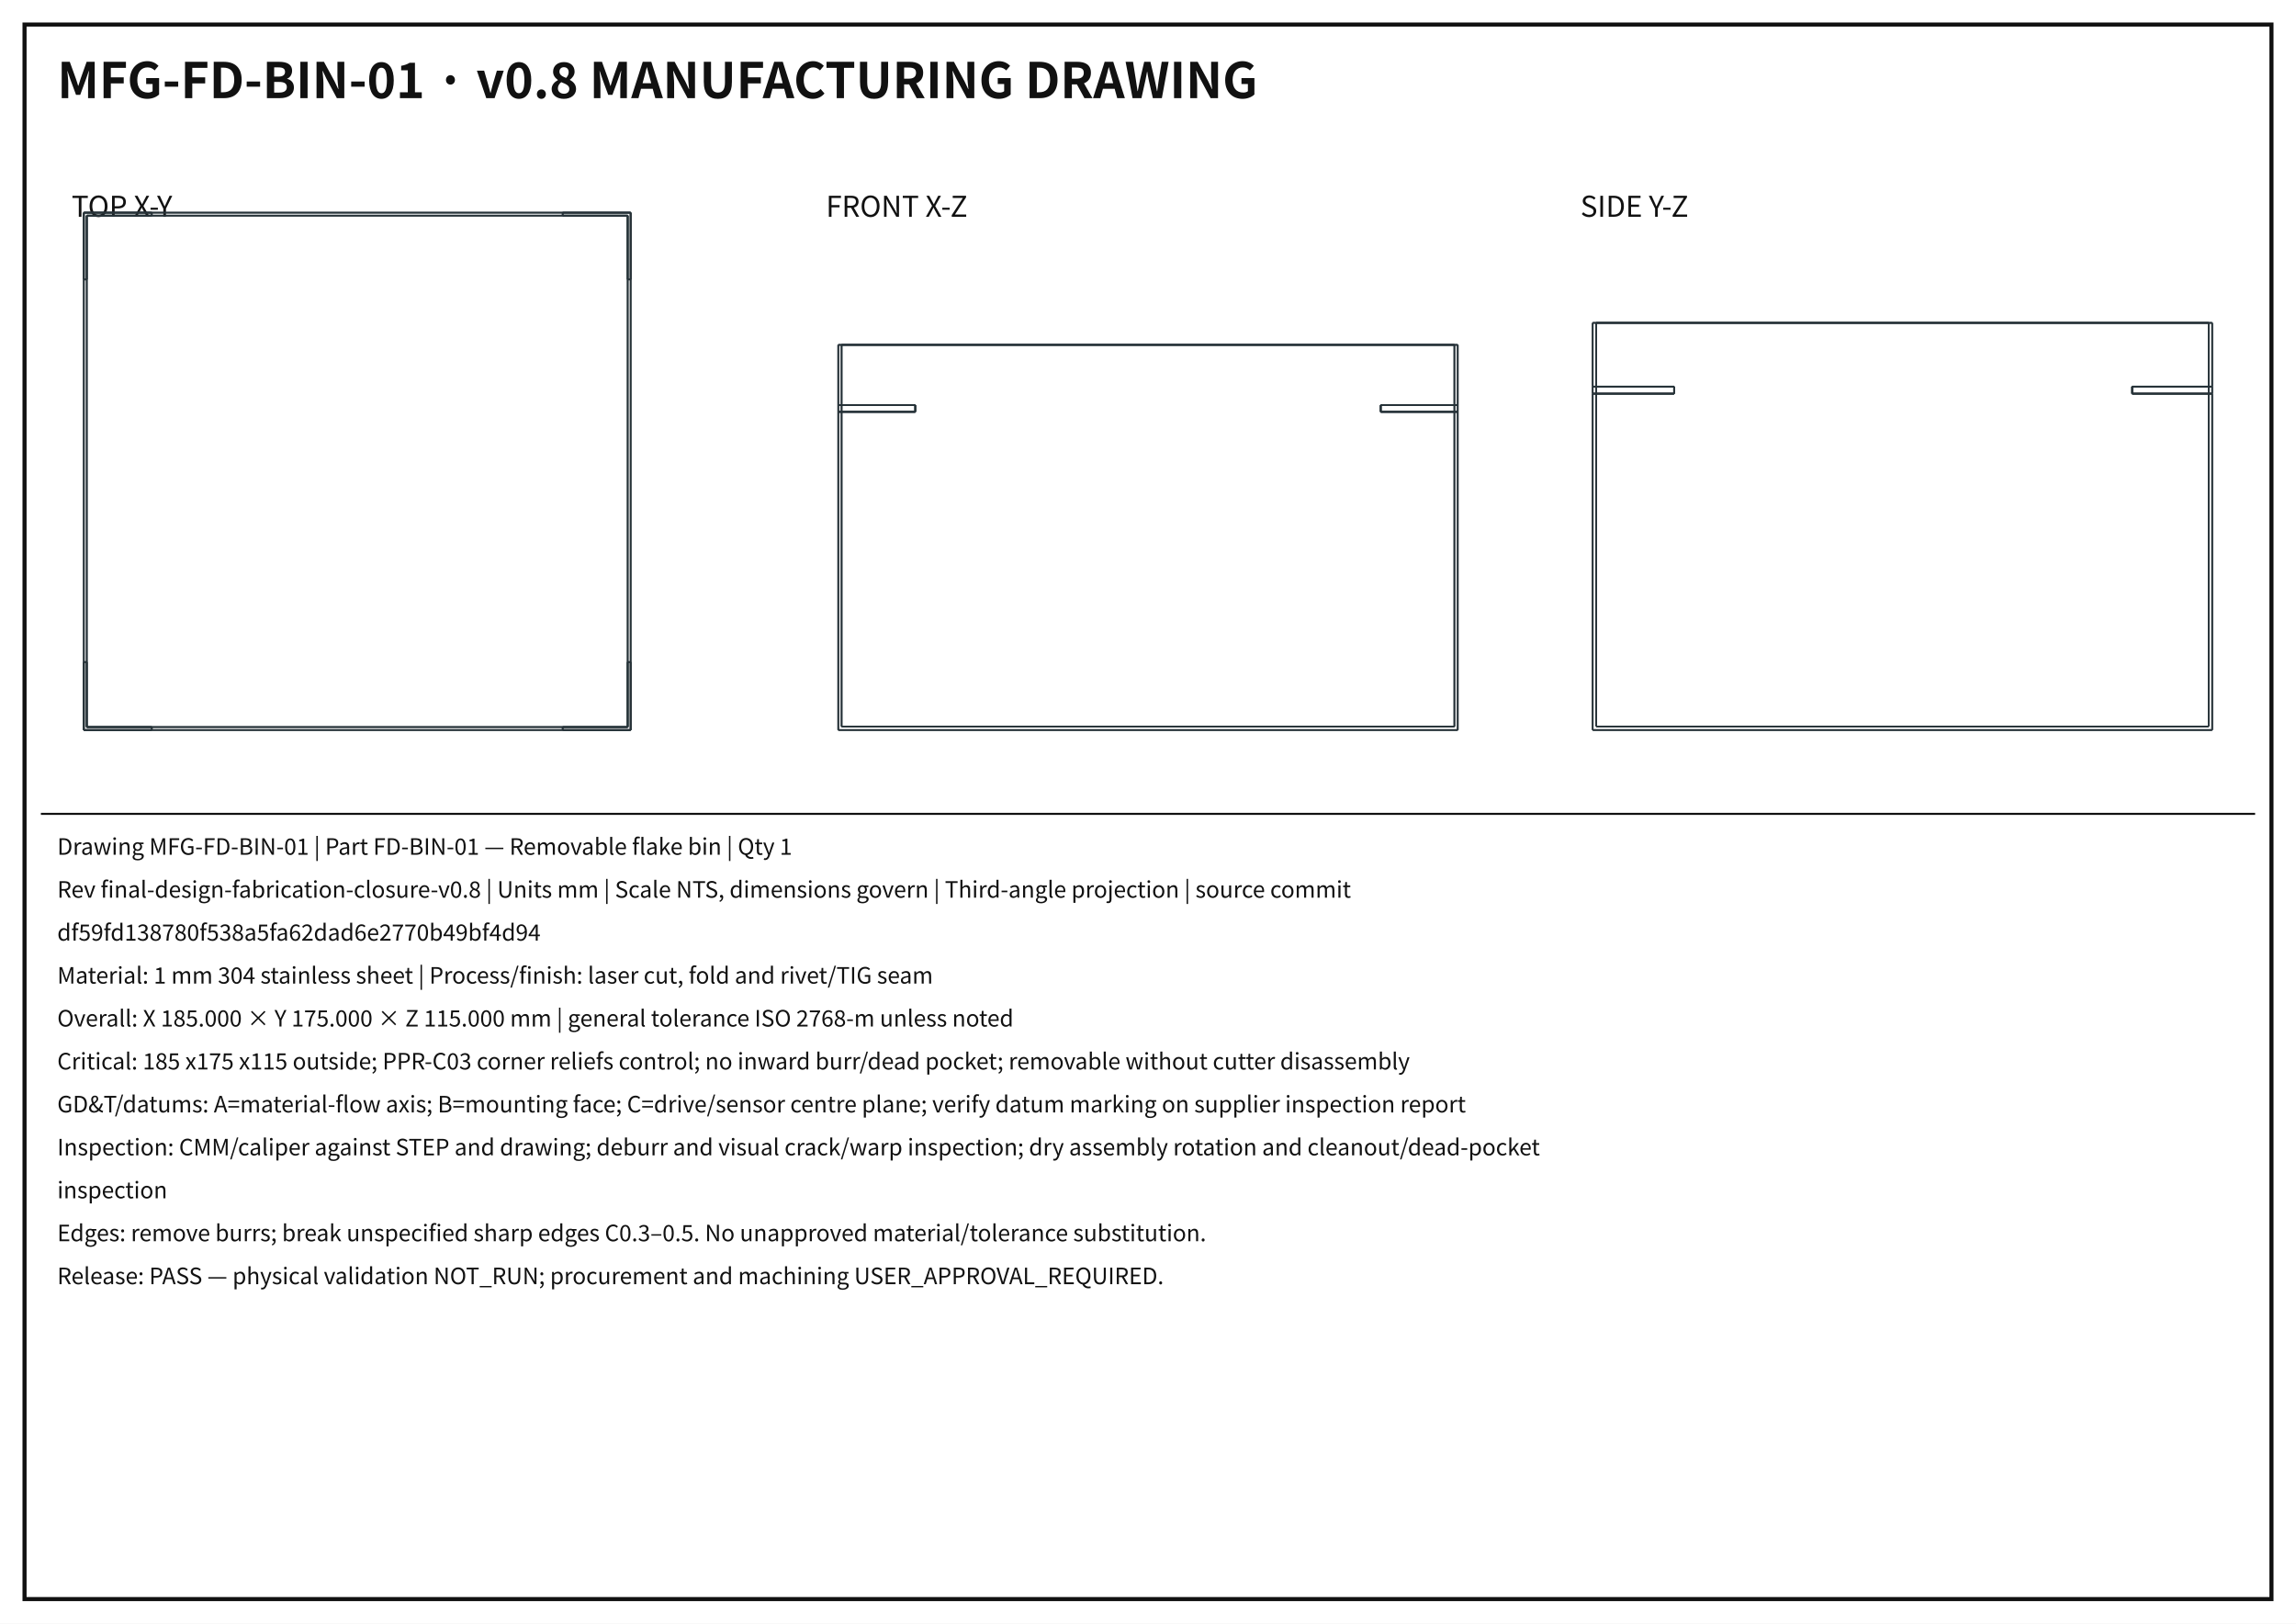
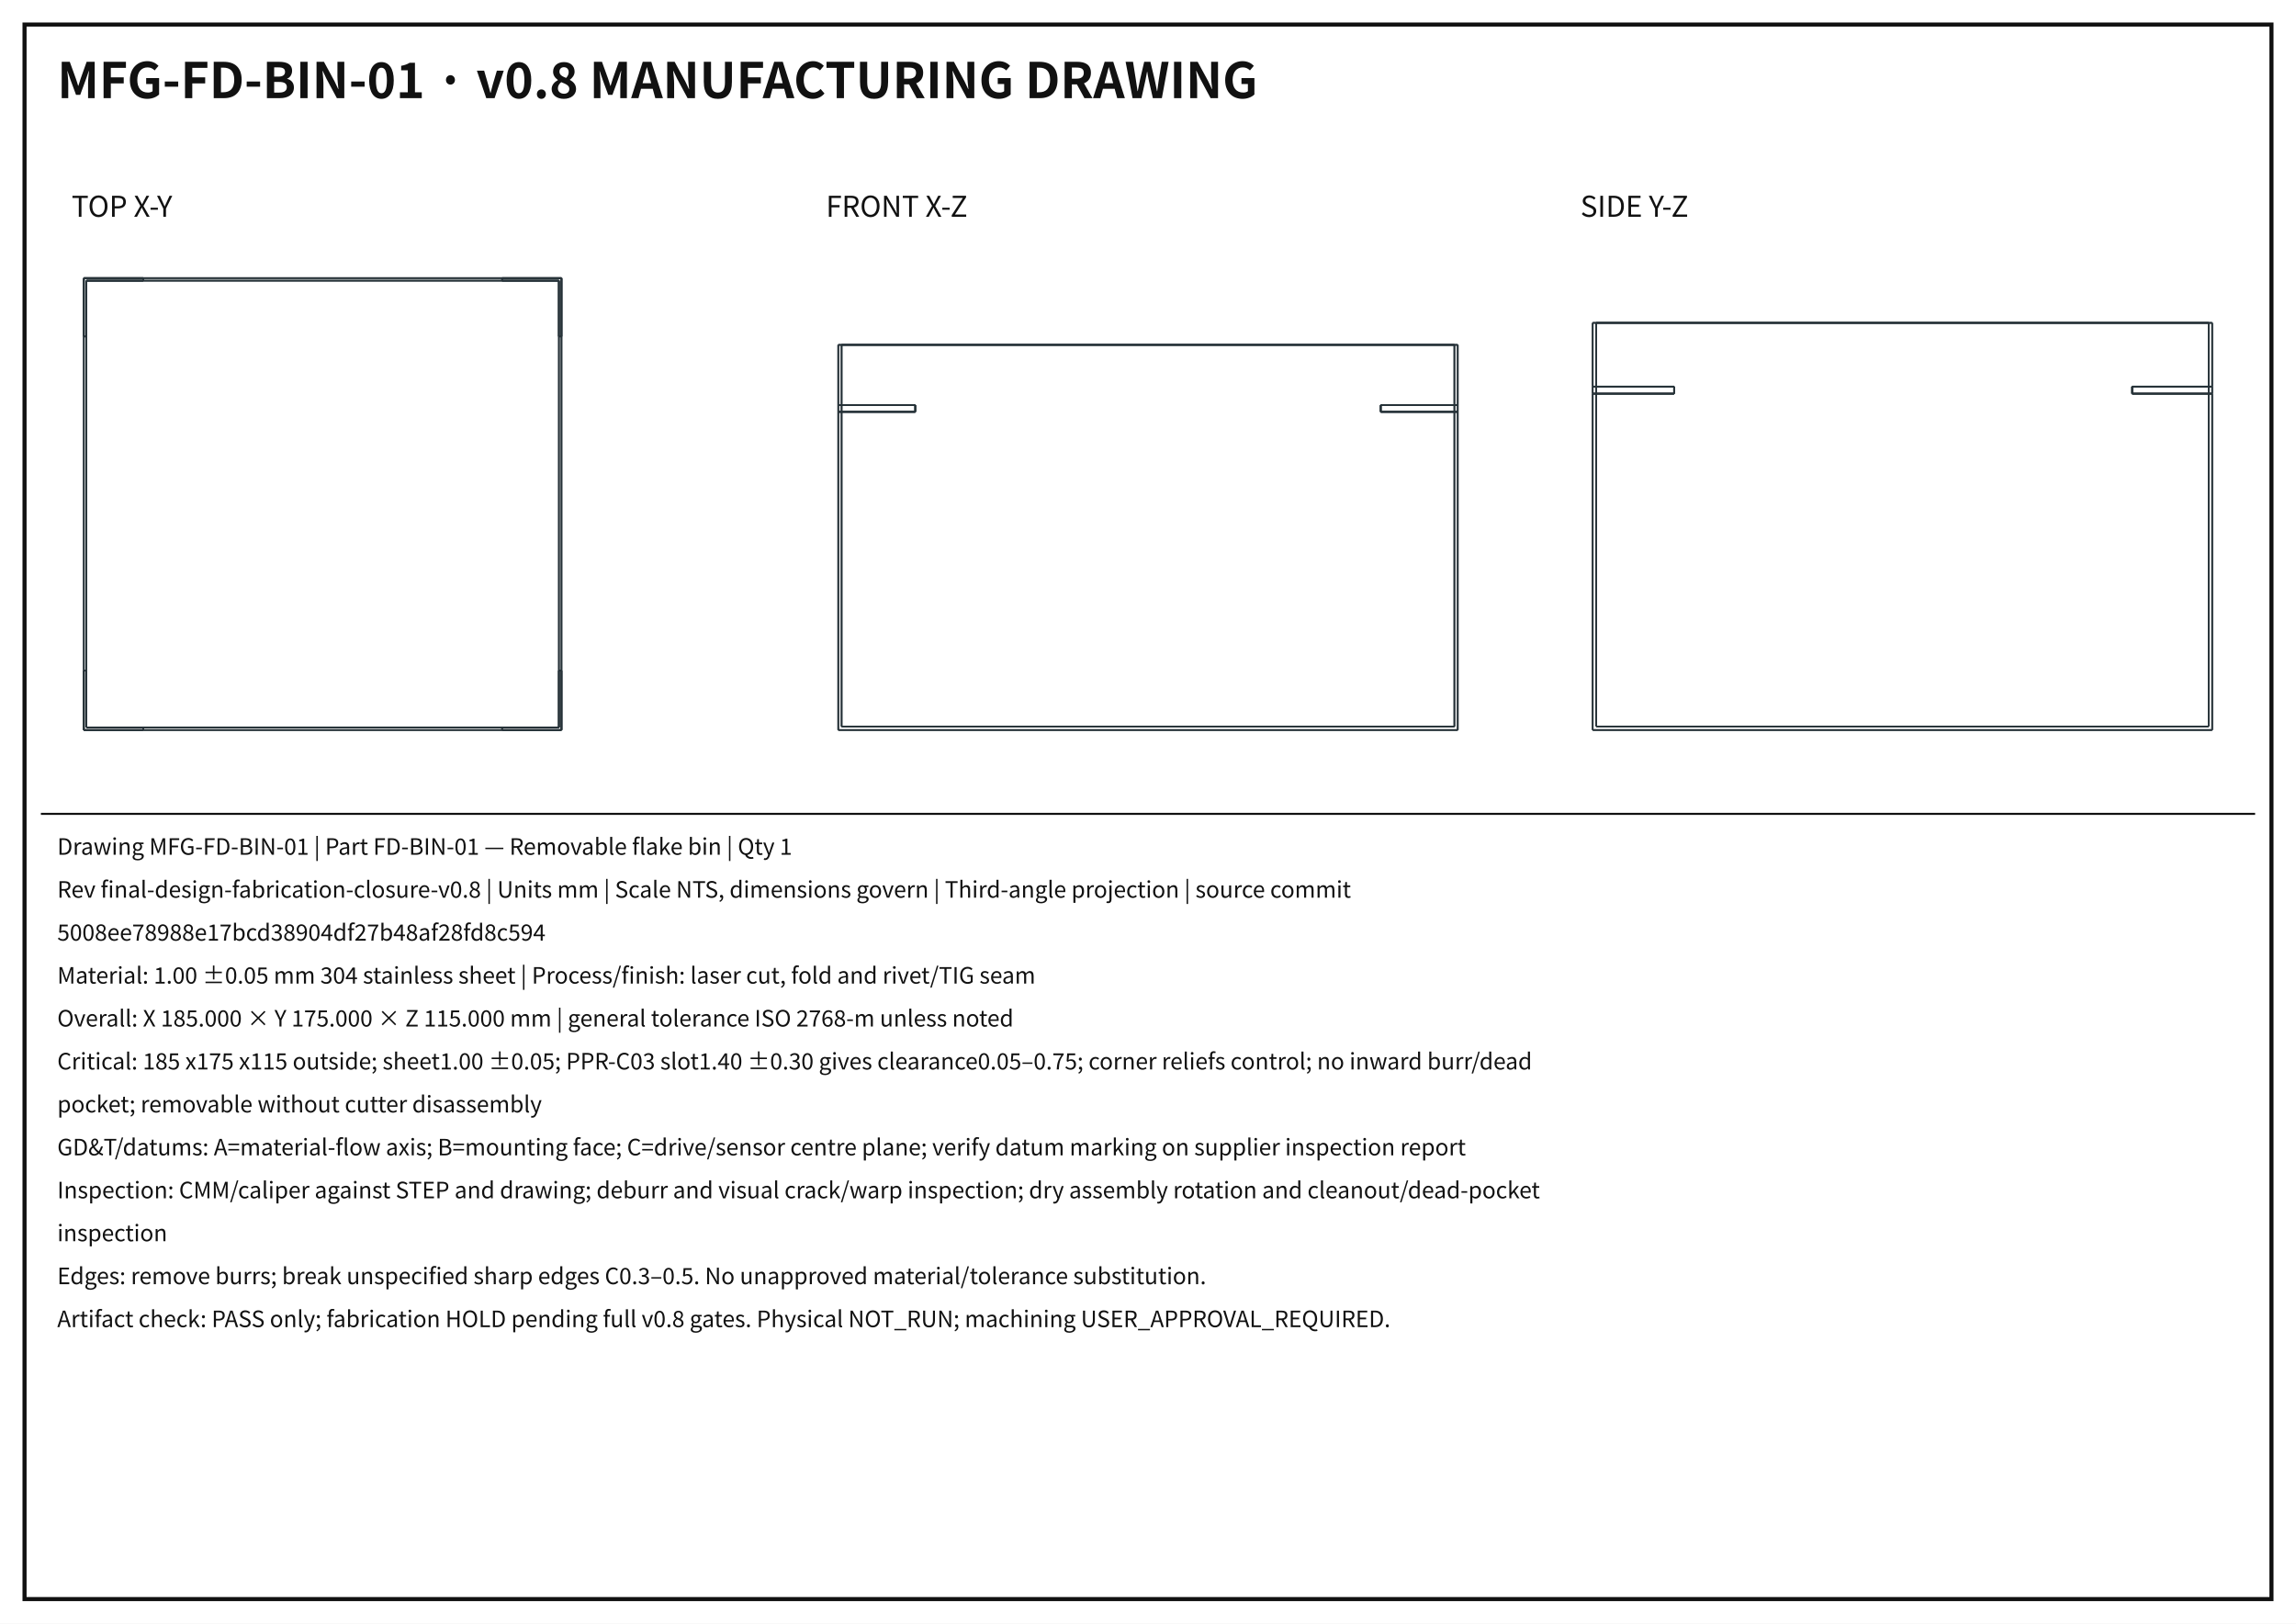
<svg xmlns="http://www.w3.org/2000/svg" width="1123" height="794" viewBox="0 0 1123 794">
  <rect width="1123" height="794" fill="white" />
  <rect x="12" y="12" width="1099" height="770" fill="none" stroke="#111" stroke-width="2" />
  <g font-family="Noto Sans CJK KR,sans-serif" fill="#111">
    <text x="28" y="48" font-size="24" font-weight="bold">MFG-FD-BIN-01 · v0.8 MANUFACTURING DRAWING</text>
    <text x="35" y="106" font-size="14">TOP X-Y</text>
-     <polyline points="41.00,357.00 41.00,104.00" fill="none" stroke="#263238" stroke-width="0.8" />
-     <polyline points="41.00,357.00 308.46,357.00" fill="none" stroke="#263238" stroke-width="0.8" />
-     <polyline points="308.46,357.00 308.46,104.00" fill="none" stroke="#263238" stroke-width="0.8" />
-     <polyline points="41.00,104.00 308.46,104.00" fill="none" stroke="#263238" stroke-width="0.8" />
-     <polyline points="41.00,104.00 41.00,104.00" fill="none" stroke="#263238" stroke-width="0.8" />
-     <polyline points="41.00,104.00 74.25,104.00" fill="none" stroke="#263238" stroke-width="0.8" />
-     <polyline points="74.25,104.00 74.25,104.00" fill="none" stroke="#263238" stroke-width="0.8" />
-     <polyline points="41.00,104.00 74.25,104.00" fill="none" stroke="#263238" stroke-width="0.8" />
-     <polyline points="41.00,104.00 41.00,104.00" fill="none" stroke="#263238" stroke-width="0.8" />
-     <polyline points="41.00,104.00 308.46,104.00" fill="none" stroke="#263238" stroke-width="0.8" />
-     <polyline points="308.46,104.00 308.46,104.00" fill="none" stroke="#263238" stroke-width="0.8" />
-     <polyline points="275.21,104.00 308.46,104.00" fill="none" stroke="#263238" stroke-width="0.8" />
-     <polyline points="275.21,104.00 275.21,104.00" fill="none" stroke="#263238" stroke-width="0.8" />
-     <polyline points="275.21,104.00 308.46,104.00" fill="none" stroke="#263238" stroke-width="0.8" />
-     <polyline points="308.46,104.00 308.46,104.00" fill="none" stroke="#263238" stroke-width="0.8" />
-     <polyline points="41.00,323.75 42.45,323.75" fill="none" stroke="#263238" stroke-width="0.8" />
-     <polyline points="41.00,323.75 41.00,357.00" fill="none" stroke="#263238" stroke-width="0.8" />
-     <polyline points="41.00,357.00 74.25,357.00" fill="none" stroke="#263238" stroke-width="0.8" />
-     <polyline points="74.25,357.00 74.25,355.55" fill="none" stroke="#263238" stroke-width="0.8" />
-     <polyline points="42.45,355.55 74.25,355.55" fill="none" stroke="#263238" stroke-width="0.8" />
-     <polyline points="42.45,323.75 42.45,355.55" fill="none" stroke="#263238" stroke-width="0.8" />
-     <polyline points="41.00,323.75 41.00,323.75" fill="none" stroke="#263238" stroke-width="0.8" />
-     <polyline points="41.00,323.75 42.45,323.75" fill="none" stroke="#263238" stroke-width="0.8" />
-     <polyline points="42.45,323.75 42.45,323.75" fill="none" stroke="#263238" stroke-width="0.8" />
-     <polyline points="42.45,355.55 42.45,355.55" fill="none" stroke="#263238" stroke-width="0.8" />
-     <polyline points="42.45,355.55 42.45,105.45" fill="none" stroke="#263238" stroke-width="0.8" />
-     <polyline points="42.45,105.45 42.45,105.45" fill="none" stroke="#263238" stroke-width="0.8" />
-     <polyline points="42.45,105.45 42.45,136.67" fill="none" stroke="#263238" stroke-width="0.8" />
-     <polyline points="42.45,136.67 42.45,136.67" fill="none" stroke="#263238" stroke-width="0.8" />
-     <polyline points="42.45,105.45 42.45,136.67" fill="none" stroke="#263238" stroke-width="0.8" />
-     <polyline points="42.45,105.45 42.45,105.45" fill="none" stroke="#263238" stroke-width="0.8" />
-     <polyline points="42.45,355.55 42.45,105.45" fill="none" stroke="#263238" stroke-width="0.8" />
-     <polyline points="42.45,355.55 42.45,355.55" fill="none" stroke="#263238" stroke-width="0.8" />
-     <polyline points="42.45,323.75 42.45,355.55" fill="none" stroke="#263238" stroke-width="0.8" />
-     <polyline points="307.01,355.55 307.01,355.55" fill="none" stroke="#263238" stroke-width="0.8" />
-     <polyline points="42.45,355.55 307.01,355.55" fill="none" stroke="#263238" stroke-width="0.8" />
-     <polyline points="74.25,355.55 74.25,355.55" fill="none" stroke="#263238" stroke-width="0.8" />
-     <polyline points="42.45,355.55 74.25,355.55" fill="none" stroke="#263238" stroke-width="0.8" />
-     <polyline points="307.01,355.55 42.45,355.55" fill="none" stroke="#263238" stroke-width="0.8" />
-     <polyline points="307.01,355.55 307.01,355.55" fill="none" stroke="#263238" stroke-width="0.8" />
-     <polyline points="275.21,355.55 307.01,355.55" fill="none" stroke="#263238" stroke-width="0.8" />
-     <polyline points="275.21,355.55 275.21,355.55" fill="none" stroke="#263238" stroke-width="0.8" />
-     <polyline points="275.21,355.55 307.01,355.55" fill="none" stroke="#263238" stroke-width="0.8" />
-     <polyline points="74.25,357.00 74.25,355.55" fill="none" stroke="#263238" stroke-width="0.8" />
-     <polyline points="74.25,357.00 74.25,357.00" fill="none" stroke="#263238" stroke-width="0.8" />
-     <polyline points="41.00,323.75 41.00,357.00" fill="none" stroke="#263238" stroke-width="0.8" />
-     <polyline points="41.00,357.00 74.25,357.00" fill="none" stroke="#263238" stroke-width="0.8" />
-     <polyline points="41.00,357.00 41.00,104.00" fill="none" stroke="#263238" stroke-width="0.8" />
-     <polyline points="41.00,357.00 308.46,357.00" fill="none" stroke="#263238" stroke-width="0.8" />
-     <polyline points="308.46,357.00 308.46,104.00" fill="none" stroke="#263238" stroke-width="0.8" />
-     <polyline points="307.01,105.45 42.45,105.45" fill="none" stroke="#263238" stroke-width="0.8" />
-     <polyline points="307.01,355.55 307.01,105.45" fill="none" stroke="#263238" stroke-width="0.8" />
-     <polyline points="74.25,104.00 74.25,105.45" fill="none" stroke="#263238" stroke-width="0.8" />
-     <polyline points="41.00,104.00 41.00,136.67" fill="none" stroke="#263238" stroke-width="0.8" />
-     <polyline points="41.00,136.67 42.45,136.67" fill="none" stroke="#263238" stroke-width="0.8" />
-     <polyline points="42.45,105.45 74.25,105.45" fill="none" stroke="#263238" stroke-width="0.8" />
-     <polyline points="41.00,136.67 41.00,136.67" fill="none" stroke="#263238" stroke-width="0.8" />
-     <polyline points="41.00,136.67 42.45,136.67" fill="none" stroke="#263238" stroke-width="0.8" />
-     <polyline points="275.21,357.00 275.21,355.55" fill="none" stroke="#263238" stroke-width="0.8" />
-     <polyline points="275.21,357.00 275.21,357.00" fill="none" stroke="#263238" stroke-width="0.8" />
-     <polyline points="275.21,357.00 275.21,355.55" fill="none" stroke="#263238" stroke-width="0.8" />
-     <polyline points="275.21,357.00 308.46,357.00" fill="none" stroke="#263238" stroke-width="0.8" />
-     <polyline points="308.46,323.75 308.46,357.00" fill="none" stroke="#263238" stroke-width="0.8" />
-     <polyline points="308.46,323.75 307.01,323.75" fill="none" stroke="#263238" stroke-width="0.8" />
-     <polyline points="307.01,323.75 307.01,355.55" fill="none" stroke="#263238" stroke-width="0.8" />
-     <polyline points="74.25,104.00 74.25,105.45" fill="none" stroke="#263238" stroke-width="0.8" />
-     <polyline points="41.00,104.00 41.00,136.67" fill="none" stroke="#263238" stroke-width="0.8" />
-     <polyline points="42.45,105.45 74.25,105.45" fill="none" stroke="#263238" stroke-width="0.8" />
-     <polyline points="307.01,355.55 307.01,105.45" fill="none" stroke="#263238" stroke-width="0.8" />
-     <polyline points="307.01,105.45 307.01,105.45" fill="none" stroke="#263238" stroke-width="0.8" />
-     <polyline points="307.01,105.45 307.01,136.67" fill="none" stroke="#263238" stroke-width="0.8" />
-     <polyline points="307.01,136.67 307.01,136.67" fill="none" stroke="#263238" stroke-width="0.8" />
-     <polyline points="307.01,105.45 307.01,136.67" fill="none" stroke="#263238" stroke-width="0.8" />
-     <polyline points="307.01,105.45 307.01,105.45" fill="none" stroke="#263238" stroke-width="0.8" />
-     <polyline points="307.01,323.75 307.01,323.75" fill="none" stroke="#263238" stroke-width="0.8" />
-     <polyline points="307.01,323.75 307.01,355.55" fill="none" stroke="#263238" stroke-width="0.8" />
-     <polyline points="275.21,357.00 308.46,357.00" fill="none" stroke="#263238" stroke-width="0.8" />
-     <polyline points="308.46,357.00 308.46,323.75" fill="none" stroke="#263238" stroke-width="0.8" />
-     <polyline points="308.46,323.75 307.01,323.75" fill="none" stroke="#263238" stroke-width="0.8" />
-     <polyline points="308.46,136.67 307.01,136.67" fill="none" stroke="#263238" stroke-width="0.8" />
-     <polyline points="308.46,136.67 308.46,104.00" fill="none" stroke="#263238" stroke-width="0.8" />
-     <polyline points="275.21,104.00 275.21,105.45" fill="none" stroke="#263238" stroke-width="0.8" />
-     <polyline points="307.01,105.45 275.21,105.45" fill="none" stroke="#263238" stroke-width="0.8" />
-     <polyline points="275.21,104.00 275.21,105.45" fill="none" stroke="#263238" stroke-width="0.8" />
-     <polyline points="275.21,105.45 275.21,105.45" fill="none" stroke="#263238" stroke-width="0.8" />
-     <polyline points="308.46,136.67 307.01,136.67" fill="none" stroke="#263238" stroke-width="0.8" />
-     <polyline points="308.46,104.00 308.46,136.67" fill="none" stroke="#263238" stroke-width="0.8" />
-     <polyline points="275.21,105.45 307.01,105.45" fill="none" stroke="#263238" stroke-width="0.8" />
-     <polyline points="74.25,105.45 74.25,105.45" fill="none" stroke="#263238" stroke-width="0.8" />
-     <polyline points="308.46,323.75 308.46,323.75" fill="none" stroke="#263238" stroke-width="0.8" />
-     <polyline points="308.46,136.67 308.46,136.67" fill="none" stroke="#263238" stroke-width="0.8" />
+     <polyline points="41.00,357.00 41.00,136.00" fill="none" stroke="#263238" stroke-width="0.8" />
+     <polyline points="41.00,357.00 274.63,357.00" fill="none" stroke="#263238" stroke-width="0.8" />
+     <polyline points="274.63,357.00 274.63,136.00" fill="none" stroke="#263238" stroke-width="0.8" />
+     <polyline points="41.00,136.00 274.63,136.00" fill="none" stroke="#263238" stroke-width="0.8" />
+     <polyline points="41.00,136.00 41.00,136.00" fill="none" stroke="#263238" stroke-width="0.8" />
+     <polyline points="41.00,136.00 70.05,136.00" fill="none" stroke="#263238" stroke-width="0.8" />
+     <polyline points="70.05,136.00 70.05,136.00" fill="none" stroke="#263238" stroke-width="0.8" />
+     <polyline points="41.00,136.00 70.05,136.00" fill="none" stroke="#263238" stroke-width="0.8" />
+     <polyline points="41.00,136.00 41.00,136.00" fill="none" stroke="#263238" stroke-width="0.8" />
+     <polyline points="41.00,136.00 274.63,136.00" fill="none" stroke="#263238" stroke-width="0.8" />
+     <polyline points="274.63,136.00 274.63,136.00" fill="none" stroke="#263238" stroke-width="0.8" />
+     <polyline points="245.58,136.00 274.63,136.00" fill="none" stroke="#263238" stroke-width="0.8" />
+     <polyline points="245.58,136.00 245.58,136.00" fill="none" stroke="#263238" stroke-width="0.8" />
+     <polyline points="245.58,136.00 274.63,136.00" fill="none" stroke="#263238" stroke-width="0.8" />
+     <polyline points="274.63,136.00 274.63,136.00" fill="none" stroke="#263238" stroke-width="0.8" />
+     <polyline points="41.00,327.95 42.26,327.95" fill="none" stroke="#263238" stroke-width="0.8" />
+     <polyline points="41.00,327.95 41.00,357.00" fill="none" stroke="#263238" stroke-width="0.8" />
+     <polyline points="41.00,357.00 70.05,357.00" fill="none" stroke="#263238" stroke-width="0.8" />
+     <polyline points="70.05,357.00 70.05,355.74" fill="none" stroke="#263238" stroke-width="0.8" />
+     <polyline points="42.26,355.74 70.05,355.74" fill="none" stroke="#263238" stroke-width="0.8" />
+     <polyline points="42.26,327.95 42.26,355.74" fill="none" stroke="#263238" stroke-width="0.8" />
+     <polyline points="41.00,327.95 41.00,327.95" fill="none" stroke="#263238" stroke-width="0.8" />
+     <polyline points="41.00,327.95 42.26,327.95" fill="none" stroke="#263238" stroke-width="0.8" />
+     <polyline points="42.26,327.95 42.26,327.95" fill="none" stroke="#263238" stroke-width="0.8" />
+     <polyline points="42.26,355.74 42.26,355.74" fill="none" stroke="#263238" stroke-width="0.8" />
+     <polyline points="42.26,355.74 42.26,137.26" fill="none" stroke="#263238" stroke-width="0.8" />
+     <polyline points="42.26,137.26 42.26,137.26" fill="none" stroke="#263238" stroke-width="0.8" />
+     <polyline points="42.26,137.26 42.26,164.54" fill="none" stroke="#263238" stroke-width="0.8" />
+     <polyline points="42.26,164.54 42.26,164.54" fill="none" stroke="#263238" stroke-width="0.8" />
+     <polyline points="42.26,137.26 42.26,164.54" fill="none" stroke="#263238" stroke-width="0.8" />
+     <polyline points="42.26,137.26 42.26,137.26" fill="none" stroke="#263238" stroke-width="0.8" />
+     <polyline points="42.26,355.74 42.26,137.26" fill="none" stroke="#263238" stroke-width="0.8" />
+     <polyline points="42.26,355.74 42.26,355.74" fill="none" stroke="#263238" stroke-width="0.8" />
+     <polyline points="42.26,327.95 42.26,355.74" fill="none" stroke="#263238" stroke-width="0.8" />
+     <polyline points="273.37,355.74 273.37,355.74" fill="none" stroke="#263238" stroke-width="0.8" />
+     <polyline points="42.26,355.74 273.37,355.74" fill="none" stroke="#263238" stroke-width="0.8" />
+     <polyline points="70.05,355.74 70.05,355.74" fill="none" stroke="#263238" stroke-width="0.8" />
+     <polyline points="42.26,355.74 70.05,355.74" fill="none" stroke="#263238" stroke-width="0.8" />
+     <polyline points="273.37,355.74 42.26,355.74" fill="none" stroke="#263238" stroke-width="0.8" />
+     <polyline points="273.37,355.74 273.37,355.74" fill="none" stroke="#263238" stroke-width="0.8" />
+     <polyline points="245.58,355.74 273.37,355.74" fill="none" stroke="#263238" stroke-width="0.8" />
+     <polyline points="245.58,355.74 245.58,355.74" fill="none" stroke="#263238" stroke-width="0.8" />
+     <polyline points="245.58,355.74 273.37,355.74" fill="none" stroke="#263238" stroke-width="0.8" />
+     <polyline points="70.05,357.00 70.05,355.74" fill="none" stroke="#263238" stroke-width="0.8" />
+     <polyline points="70.05,357.00 70.05,357.00" fill="none" stroke="#263238" stroke-width="0.8" />
+     <polyline points="41.00,327.95 41.00,357.00" fill="none" stroke="#263238" stroke-width="0.8" />
+     <polyline points="41.00,357.00 70.05,357.00" fill="none" stroke="#263238" stroke-width="0.8" />
+     <polyline points="41.00,357.00 41.00,136.00" fill="none" stroke="#263238" stroke-width="0.8" />
+     <polyline points="41.00,357.00 274.63,357.00" fill="none" stroke="#263238" stroke-width="0.8" />
+     <polyline points="274.63,357.00 274.63,136.00" fill="none" stroke="#263238" stroke-width="0.8" />
+     <polyline points="273.37,137.26 42.26,137.26" fill="none" stroke="#263238" stroke-width="0.8" />
+     <polyline points="273.37,355.74 273.37,137.26" fill="none" stroke="#263238" stroke-width="0.8" />
+     <polyline points="70.05,136.00 70.05,137.26" fill="none" stroke="#263238" stroke-width="0.8" />
+     <polyline points="41.00,136.00 41.00,164.54" fill="none" stroke="#263238" stroke-width="0.8" />
+     <polyline points="41.00,164.54 42.26,164.54" fill="none" stroke="#263238" stroke-width="0.8" />
+     <polyline points="42.26,137.26 70.05,137.26" fill="none" stroke="#263238" stroke-width="0.8" />
+     <polyline points="41.00,164.54 41.00,164.54" fill="none" stroke="#263238" stroke-width="0.8" />
+     <polyline points="41.00,164.54 42.26,164.54" fill="none" stroke="#263238" stroke-width="0.8" />
+     <polyline points="245.58,357.00 245.58,355.74" fill="none" stroke="#263238" stroke-width="0.8" />
+     <polyline points="245.58,357.00 245.58,357.00" fill="none" stroke="#263238" stroke-width="0.8" />
+     <polyline points="245.58,357.00 245.58,355.74" fill="none" stroke="#263238" stroke-width="0.8" />
+     <polyline points="245.58,357.00 274.63,357.00" fill="none" stroke="#263238" stroke-width="0.8" />
+     <polyline points="274.63,327.95 274.63,357.00" fill="none" stroke="#263238" stroke-width="0.8" />
+     <polyline points="274.63,327.95 273.37,327.95" fill="none" stroke="#263238" stroke-width="0.8" />
+     <polyline points="273.37,327.95 273.37,355.74" fill="none" stroke="#263238" stroke-width="0.8" />
+     <polyline points="70.05,136.00 70.05,137.26" fill="none" stroke="#263238" stroke-width="0.8" />
+     <polyline points="41.00,136.00 41.00,164.54" fill="none" stroke="#263238" stroke-width="0.8" />
+     <polyline points="42.26,137.26 70.05,137.26" fill="none" stroke="#263238" stroke-width="0.8" />
+     <polyline points="273.37,355.74 273.37,137.26" fill="none" stroke="#263238" stroke-width="0.8" />
+     <polyline points="273.37,137.26 273.37,137.26" fill="none" stroke="#263238" stroke-width="0.8" />
+     <polyline points="273.37,137.26 273.37,164.54" fill="none" stroke="#263238" stroke-width="0.8" />
+     <polyline points="273.37,164.54 273.37,164.54" fill="none" stroke="#263238" stroke-width="0.8" />
+     <polyline points="273.37,137.26 273.37,164.54" fill="none" stroke="#263238" stroke-width="0.8" />
+     <polyline points="273.37,137.26 273.37,137.26" fill="none" stroke="#263238" stroke-width="0.8" />
+     <polyline points="273.37,327.95 273.37,327.95" fill="none" stroke="#263238" stroke-width="0.8" />
+     <polyline points="273.37,327.95 273.37,355.74" fill="none" stroke="#263238" stroke-width="0.8" />
+     <polyline points="245.58,357.00 274.63,357.00" fill="none" stroke="#263238" stroke-width="0.8" />
+     <polyline points="274.63,357.00 274.63,327.95" fill="none" stroke="#263238" stroke-width="0.8" />
+     <polyline points="274.63,327.95 273.37,327.95" fill="none" stroke="#263238" stroke-width="0.8" />
+     <polyline points="274.63,164.54 273.37,164.54" fill="none" stroke="#263238" stroke-width="0.8" />
+     <polyline points="274.63,164.54 274.63,136.00" fill="none" stroke="#263238" stroke-width="0.8" />
+     <polyline points="245.58,136.00 245.58,137.26" fill="none" stroke="#263238" stroke-width="0.8" />
+     <polyline points="273.37,137.26 245.58,137.26" fill="none" stroke="#263238" stroke-width="0.8" />
+     <polyline points="245.58,136.00 245.58,137.26" fill="none" stroke="#263238" stroke-width="0.8" />
+     <polyline points="245.58,137.26 245.58,137.26" fill="none" stroke="#263238" stroke-width="0.8" />
+     <polyline points="274.63,164.54 273.37,164.54" fill="none" stroke="#263238" stroke-width="0.8" />
+     <polyline points="274.63,136.00 274.63,164.54" fill="none" stroke="#263238" stroke-width="0.8" />
+     <polyline points="245.58,137.26 273.37,137.26" fill="none" stroke="#263238" stroke-width="0.8" />
+     <polyline points="70.05,137.26 70.05,137.26" fill="none" stroke="#263238" stroke-width="0.8" />
+     <polyline points="274.63,327.95 274.63,327.95" fill="none" stroke="#263238" stroke-width="0.8" />
+     <polyline points="274.63,164.54 274.63,164.54" fill="none" stroke="#263238" stroke-width="0.8" />
    <polyline points="41.00,357.00 41.00,357.00" fill="none" stroke="#263238" stroke-width="0.8" />
    <polyline points="41.00,357.00 41.00,357.00" fill="none" stroke="#263238" stroke-width="0.8" />
-     <polyline points="308.46,357.00 308.46,357.00" fill="none" stroke="#263238" stroke-width="0.8" />
-     <polyline points="308.46,357.00 308.46,357.00" fill="none" stroke="#263238" stroke-width="0.8" />
-     <polyline points="42.45,105.45 307.01,105.45" fill="none" stroke="#263238" stroke-width="0.8" />
+     <polyline points="274.63,357.00 274.63,357.00" fill="none" stroke="#263238" stroke-width="0.8" />
+     <polyline points="274.63,357.00 274.63,357.00" fill="none" stroke="#263238" stroke-width="0.8" />
+     <polyline points="42.26,137.26 273.37,137.26" fill="none" stroke="#263238" stroke-width="0.8" />
    <text x="404" y="106" font-size="14">FRONT X-Z</text>
    <polyline points="410.00,357.00 410.00,357.00" fill="none" stroke="#263238" stroke-width="0.8" />
    <polyline points="410.00,357.00 713.00,357.00" fill="none" stroke="#263238" stroke-width="0.8" />
    <polyline points="713.00,357.00 713.00,357.00" fill="none" stroke="#263238" stroke-width="0.8" />
    <polyline points="410.00,357.00 713.00,357.00" fill="none" stroke="#263238" stroke-width="0.8" />
    <polyline points="410.00,357.00 410.00,201.41" fill="none" stroke="#263238" stroke-width="0.8" />
    <polyline points="410.00,201.41 447.67,201.41" fill="none" stroke="#263238" stroke-width="0.8" />
    <polyline points="447.67,198.13 447.67,201.41" fill="none" stroke="#263238" stroke-width="0.8" />
    <polyline points="410.00,198.13 447.67,198.13" fill="none" stroke="#263238" stroke-width="0.8" />
    <polyline points="410.00,198.13 410.00,168.65" fill="none" stroke="#263238" stroke-width="0.8" />
    <polyline points="410.00,168.65 713.00,168.65" fill="none" stroke="#263238" stroke-width="0.8" />
    <polyline points="713.00,198.13 713.00,168.65" fill="none" stroke="#263238" stroke-width="0.8" />
    <polyline points="675.33,198.13 713.00,198.13" fill="none" stroke="#263238" stroke-width="0.8" />
    <polyline points="675.33,201.41 675.33,198.13" fill="none" stroke="#263238" stroke-width="0.8" />
    <polyline points="675.33,201.41 713.00,201.41" fill="none" stroke="#263238" stroke-width="0.8" />
    <polyline points="713.00,357.00 713.00,201.41" fill="none" stroke="#263238" stroke-width="0.8" />
    <polyline points="410.00,201.41 411.64,201.41" fill="none" stroke="#263238" stroke-width="0.8" />
    <polyline points="410.00,201.41 410.00,201.41" fill="none" stroke="#263238" stroke-width="0.8" />
    <polyline points="410.00,201.41 447.67,201.41" fill="none" stroke="#263238" stroke-width="0.8" />
    <polyline points="447.67,201.41 447.67,201.41" fill="none" stroke="#263238" stroke-width="0.8" />
    <polyline points="411.64,201.41 447.67,201.41" fill="none" stroke="#263238" stroke-width="0.8" />
    <polyline points="411.64,201.41 411.64,201.41" fill="none" stroke="#263238" stroke-width="0.8" />
    <polyline points="410.00,201.41 410.00,198.13" fill="none" stroke="#263238" stroke-width="0.8" />
    <polyline points="410.00,198.13 411.64,198.13" fill="none" stroke="#263238" stroke-width="0.8" />
    <polyline points="411.64,201.41 411.64,198.13" fill="none" stroke="#263238" stroke-width="0.8" />
    <polyline points="411.64,355.36 411.64,201.41" fill="none" stroke="#263238" stroke-width="0.8" />
    <polyline points="411.64,355.36 411.64,355.36" fill="none" stroke="#263238" stroke-width="0.8" />
    <polyline points="411.64,355.36 411.64,201.41" fill="none" stroke="#263238" stroke-width="0.8" />
    <polyline points="411.64,201.41 411.64,201.41" fill="none" stroke="#263238" stroke-width="0.8" />
    <polyline points="411.64,198.13 411.64,201.41" fill="none" stroke="#263238" stroke-width="0.8" />
    <polyline points="411.64,198.13 411.64,198.13" fill="none" stroke="#263238" stroke-width="0.8" />
    <polyline points="411.64,198.13 411.64,168.65" fill="none" stroke="#263238" stroke-width="0.8" />
    <polyline points="411.64,168.65 411.64,168.65" fill="none" stroke="#263238" stroke-width="0.8" />
    <polyline points="411.64,198.13 411.64,168.65" fill="none" stroke="#263238" stroke-width="0.8" />
    <polyline points="411.64,198.13 411.64,198.13" fill="none" stroke="#263238" stroke-width="0.8" />
    <polyline points="711.36,355.36 711.36,201.41" fill="none" stroke="#263238" stroke-width="0.8" />
    <polyline points="411.64,355.36 711.36,355.36" fill="none" stroke="#263238" stroke-width="0.8" />
    <polyline points="447.67,198.13 447.67,201.41" fill="none" stroke="#263238" stroke-width="0.8" />
    <polyline points="411.64,198.13 447.67,198.13" fill="none" stroke="#263238" stroke-width="0.8" />
    <polyline points="711.36,168.65 411.64,168.65" fill="none" stroke="#263238" stroke-width="0.8" />
    <polyline points="711.36,198.13 711.36,168.65" fill="none" stroke="#263238" stroke-width="0.8" />
    <polyline points="675.33,198.13 711.36,198.13" fill="none" stroke="#263238" stroke-width="0.8" />
    <polyline points="675.33,201.41 675.33,198.13" fill="none" stroke="#263238" stroke-width="0.8" />
    <polyline points="675.33,201.41 711.36,201.41" fill="none" stroke="#263238" stroke-width="0.8" />
    <polyline points="447.67,198.13 447.67,198.13" fill="none" stroke="#263238" stroke-width="0.8" />
    <polyline points="447.67,198.13 447.67,201.41" fill="none" stroke="#263238" stroke-width="0.8" />
    <polyline points="410.00,198.13 410.00,198.13" fill="none" stroke="#263238" stroke-width="0.8" />
    <polyline points="410.00,198.13 447.67,198.13" fill="none" stroke="#263238" stroke-width="0.8" />
    <polyline points="410.00,168.65 410.00,168.65" fill="none" stroke="#263238" stroke-width="0.8" />
    <polyline points="410.00,168.65 713.00,168.65" fill="none" stroke="#263238" stroke-width="0.8" />
    <polyline points="713.00,168.65 713.00,168.65" fill="none" stroke="#263238" stroke-width="0.8" />
    <polyline points="711.36,168.65 411.64,168.65" fill="none" stroke="#263238" stroke-width="0.8" />
    <polyline points="711.36,168.65 711.36,168.65" fill="none" stroke="#263238" stroke-width="0.8" />
    <polyline points="447.67,198.13 447.67,198.13" fill="none" stroke="#263238" stroke-width="0.8" />
    <polyline points="410.00,198.13 410.00,198.13" fill="none" stroke="#263238" stroke-width="0.8" />
    <polyline points="410.00,198.13 411.64,198.13" fill="none" stroke="#263238" stroke-width="0.8" />
    <polyline points="411.64,198.13 447.67,198.13" fill="none" stroke="#263238" stroke-width="0.8" />
    <polyline points="410.00,198.13 410.00,201.41" fill="none" stroke="#263238" stroke-width="0.8" />
    <polyline points="410.00,201.41 411.64,201.41" fill="none" stroke="#263238" stroke-width="0.8" />
    <polyline points="675.33,201.41 675.33,201.41" fill="none" stroke="#263238" stroke-width="0.8" />
    <polyline points="675.33,201.41 675.33,198.13" fill="none" stroke="#263238" stroke-width="0.8" />
    <polyline points="675.33,198.13 675.33,198.13" fill="none" stroke="#263238" stroke-width="0.8" />
    <polyline points="675.33,198.13 713.00,198.13" fill="none" stroke="#263238" stroke-width="0.8" />
    <polyline points="713.00,198.13 713.00,198.13" fill="none" stroke="#263238" stroke-width="0.8" />
    <polyline points="713.00,198.13 711.36,198.13" fill="none" stroke="#263238" stroke-width="0.8" />
    <polyline points="711.36,198.13 711.36,198.13" fill="none" stroke="#263238" stroke-width="0.8" />
    <polyline points="447.67,201.41 447.67,201.41" fill="none" stroke="#263238" stroke-width="0.8" />
    <polyline points="410.00,201.41 410.00,201.41" fill="none" stroke="#263238" stroke-width="0.8" />
    <polyline points="411.64,201.41 447.67,201.41" fill="none" stroke="#263238" stroke-width="0.8" />
    <polyline points="711.36,355.36 711.36,355.36" fill="none" stroke="#263238" stroke-width="0.8" />
    <polyline points="711.36,355.36 711.36,201.41" fill="none" stroke="#263238" stroke-width="0.8" />
    <polyline points="711.36,201.41 711.36,201.41" fill="none" stroke="#263238" stroke-width="0.8" />
    <polyline points="711.36,198.13 711.36,201.41" fill="none" stroke="#263238" stroke-width="0.8" />
    <polyline points="711.36,198.13 711.36,198.13" fill="none" stroke="#263238" stroke-width="0.8" />
    <polyline points="711.36,198.13 711.36,168.65" fill="none" stroke="#263238" stroke-width="0.8" />
    <polyline points="711.36,201.41 711.36,198.13" fill="none" stroke="#263238" stroke-width="0.8" />
    <polyline points="711.36,201.41 711.36,201.41" fill="none" stroke="#263238" stroke-width="0.8" />
    <polyline points="675.33,201.41 713.00,201.41" fill="none" stroke="#263238" stroke-width="0.8" />
    <polyline points="713.00,201.41 713.00,201.41" fill="none" stroke="#263238" stroke-width="0.8" />
    <polyline points="713.00,201.41 711.36,201.41" fill="none" stroke="#263238" stroke-width="0.8" />
    <polyline points="713.00,201.41 711.36,201.41" fill="none" stroke="#263238" stroke-width="0.8" />
    <polyline points="713.00,201.41 713.00,201.41" fill="none" stroke="#263238" stroke-width="0.8" />
    <polyline points="675.33,201.41 675.33,201.41" fill="none" stroke="#263238" stroke-width="0.8" />
    <polyline points="711.36,201.41 675.33,201.41" fill="none" stroke="#263238" stroke-width="0.8" />
    <polyline points="675.33,198.13 675.33,198.13" fill="none" stroke="#263238" stroke-width="0.8" />
    <polyline points="675.33,201.41 675.33,198.13" fill="none" stroke="#263238" stroke-width="0.8" />
    <polyline points="713.00,198.13 711.36,198.13" fill="none" stroke="#263238" stroke-width="0.8" />
    <polyline points="713.00,198.13 713.00,198.13" fill="none" stroke="#263238" stroke-width="0.8" />
    <polyline points="675.33,198.13 711.36,198.13" fill="none" stroke="#263238" stroke-width="0.8" />
    <polyline points="447.67,198.13 447.67,201.41" fill="none" stroke="#263238" stroke-width="0.8" />
    <polyline points="713.00,201.41 713.00,198.13" fill="none" stroke="#263238" stroke-width="0.8" />
    <polyline points="713.00,198.13 713.00,201.41" fill="none" stroke="#263238" stroke-width="0.8" />
    <polyline points="410.00,357.00 410.00,201.41" fill="none" stroke="#263238" stroke-width="0.8" />
    <polyline points="410.00,198.13 410.00,168.65" fill="none" stroke="#263238" stroke-width="0.8" />
    <polyline points="713.00,357.00 713.00,201.41" fill="none" stroke="#263238" stroke-width="0.8" />
    <polyline points="713.00,198.13 713.00,168.65" fill="none" stroke="#263238" stroke-width="0.8" />
    <polyline points="411.64,355.36 711.36,355.36" fill="none" stroke="#263238" stroke-width="0.8" />
    <text x="773" y="106" font-size="14">SIDE Y-Z</text>
    <polyline points="779.00,357.00 1082.00,357.00" fill="none" stroke="#263238" stroke-width="0.8" />
    <polyline points="779.00,357.00 779.00,357.00" fill="none" stroke="#263238" stroke-width="0.8" />
    <polyline points="779.00,357.00 1082.00,357.00" fill="none" stroke="#263238" stroke-width="0.8" />
    <polyline points="1082.00,357.00 1082.00,357.00" fill="none" stroke="#263238" stroke-width="0.8" />
    <polyline points="1082.00,357.00 1082.00,192.51" fill="none" stroke="#263238" stroke-width="0.8" />
    <polyline points="1082.00,192.51 1082.00,192.51" fill="none" stroke="#263238" stroke-width="0.8" />
    <polyline points="1082.00,189.05 1082.00,192.51" fill="none" stroke="#263238" stroke-width="0.8" />
    <polyline points="1082.00,189.05 1082.00,189.05" fill="none" stroke="#263238" stroke-width="0.8" />
    <polyline points="1082.00,189.05 1082.00,157.89" fill="none" stroke="#263238" stroke-width="0.8" />
    <polyline points="1082.00,157.89 1082.00,157.89" fill="none" stroke="#263238" stroke-width="0.8" />
    <polyline points="1082.00,189.05 1082.00,157.89" fill="none" stroke="#263238" stroke-width="0.8" />
    <polyline points="1082.00,189.05 1082.00,189.05" fill="none" stroke="#263238" stroke-width="0.8" />
    <polyline points="1082.00,192.51 1082.00,189.05" fill="none" stroke="#263238" stroke-width="0.8" />
    <polyline points="1082.00,192.51 1082.00,192.51" fill="none" stroke="#263238" stroke-width="0.8" />
    <polyline points="1082.00,357.00 1082.00,192.51" fill="none" stroke="#263238" stroke-width="0.8" />
    <polyline points="818.82,192.51 818.82,192.51" fill="none" stroke="#263238" stroke-width="0.8" />
    <polyline points="818.82,192.51 779.00,192.51" fill="none" stroke="#263238" stroke-width="0.8" />
    <polyline points="779.00,192.51 779.00,192.51" fill="none" stroke="#263238" stroke-width="0.8" />
    <polyline points="779.00,192.51 780.73,192.51" fill="none" stroke="#263238" stroke-width="0.8" />
    <polyline points="780.73,192.51 780.73,192.51" fill="none" stroke="#263238" stroke-width="0.8" />
    <polyline points="818.82,192.51 780.73,192.51" fill="none" stroke="#263238" stroke-width="0.8" />
    <polyline points="818.82,192.51 818.82,189.05" fill="none" stroke="#263238" stroke-width="0.8" />
    <polyline points="818.82,189.05 818.82,189.05" fill="none" stroke="#263238" stroke-width="0.8" />
    <polyline points="818.82,192.51 818.82,189.05" fill="none" stroke="#263238" stroke-width="0.8" />
    <polyline points="780.73,355.27 780.73,192.51" fill="none" stroke="#263238" stroke-width="0.8" />
    <polyline points="780.73,355.27 1080.27,355.27" fill="none" stroke="#263238" stroke-width="0.8" />
    <polyline points="1080.27,355.27 1080.27,192.51" fill="none" stroke="#263238" stroke-width="0.8" />
    <polyline points="1080.27,192.51 1042.87,192.51" fill="none" stroke="#263238" stroke-width="0.8" />
    <polyline points="1042.87,189.05 1042.87,192.51" fill="none" stroke="#263238" stroke-width="0.8" />
    <polyline points="1080.27,189.05 1042.87,189.05" fill="none" stroke="#263238" stroke-width="0.8" />
    <polyline points="1080.27,189.05 1080.27,157.89" fill="none" stroke="#263238" stroke-width="0.8" />
    <polyline points="780.73,157.89 1080.27,157.89" fill="none" stroke="#263238" stroke-width="0.8" />
    <polyline points="780.73,189.05 780.73,157.89" fill="none" stroke="#263238" stroke-width="0.8" />
    <polyline points="818.82,189.05 780.73,189.05" fill="none" stroke="#263238" stroke-width="0.8" />
    <polyline points="780.73,355.27 780.73,192.51" fill="none" stroke="#263238" stroke-width="0.8" />
    <polyline points="780.73,355.27 780.73,355.27" fill="none" stroke="#263238" stroke-width="0.8" />
    <polyline points="780.73,189.05 780.73,192.51" fill="none" stroke="#263238" stroke-width="0.8" />
    <polyline points="780.73,189.05 780.73,189.05" fill="none" stroke="#263238" stroke-width="0.8" />
    <polyline points="780.73,157.89 780.73,157.89" fill="none" stroke="#263238" stroke-width="0.8" />
    <polyline points="780.73,189.05 780.73,157.89" fill="none" stroke="#263238" stroke-width="0.8" />
    <polyline points="780.73,189.05 780.73,189.05" fill="none" stroke="#263238" stroke-width="0.8" />
    <polyline points="780.73,192.51 780.73,189.05" fill="none" stroke="#263238" stroke-width="0.8" />
    <polyline points="780.73,192.51 780.73,192.51" fill="none" stroke="#263238" stroke-width="0.8" />
    <polyline points="779.00,189.05 780.73,189.05" fill="none" stroke="#263238" stroke-width="0.8" />
    <polyline points="779.00,189.05 779.00,192.51" fill="none" stroke="#263238" stroke-width="0.8" />
    <polyline points="818.82,189.05 779.00,189.05" fill="none" stroke="#263238" stroke-width="0.8" />
    <polyline points="779.00,189.05 779.00,189.05" fill="none" stroke="#263238" stroke-width="0.8" />
    <polyline points="779.00,157.89 1082.00,157.89" fill="none" stroke="#263238" stroke-width="0.8" />
    <polyline points="779.00,157.89 779.00,157.89" fill="none" stroke="#263238" stroke-width="0.8" />
    <polyline points="779.00,157.89 1082.00,157.89" fill="none" stroke="#263238" stroke-width="0.8" />
    <polyline points="1080.27,157.89 1080.27,157.89" fill="none" stroke="#263238" stroke-width="0.8" />
    <polyline points="780.73,157.89 1080.27,157.89" fill="none" stroke="#263238" stroke-width="0.8" />
    <polyline points="1082.00,189.05 1080.27,189.05" fill="none" stroke="#263238" stroke-width="0.8" />
    <polyline points="1082.00,189.05 1042.87,189.05" fill="none" stroke="#263238" stroke-width="0.8" />
    <polyline points="1042.87,189.05 1042.87,189.05" fill="none" stroke="#263238" stroke-width="0.8" />
    <polyline points="1080.27,189.05 1080.27,189.05" fill="none" stroke="#263238" stroke-width="0.8" />
    <polyline points="1042.87,189.05 1042.87,192.51" fill="none" stroke="#263238" stroke-width="0.8" />
    <polyline points="1042.87,192.51 1042.87,192.51" fill="none" stroke="#263238" stroke-width="0.8" />
    <polyline points="779.00,192.51 780.73,192.51" fill="none" stroke="#263238" stroke-width="0.8" />
    <polyline points="779.00,192.51 779.00,189.05" fill="none" stroke="#263238" stroke-width="0.8" />
    <polyline points="779.00,189.05 780.73,189.05" fill="none" stroke="#263238" stroke-width="0.8" />
    <polyline points="779.00,189.05 779.00,189.05" fill="none" stroke="#263238" stroke-width="0.8" />
    <polyline points="818.82,189.05 779.00,189.05" fill="none" stroke="#263238" stroke-width="0.8" />
    <polyline points="818.82,189.05 818.82,189.05" fill="none" stroke="#263238" stroke-width="0.8" />
    <polyline points="818.82,189.05 780.73,189.05" fill="none" stroke="#263238" stroke-width="0.8" />
    <polyline points="1082.00,192.51 1080.27,192.51" fill="none" stroke="#263238" stroke-width="0.8" />
    <polyline points="1082.00,192.51 1042.87,192.51" fill="none" stroke="#263238" stroke-width="0.8" />
    <polyline points="1080.27,192.51 1080.27,192.51" fill="none" stroke="#263238" stroke-width="0.8" />
    <polyline points="780.73,355.27 1080.27,355.27" fill="none" stroke="#263238" stroke-width="0.8" />
    <polyline points="1080.27,355.27 1080.27,192.51" fill="none" stroke="#263238" stroke-width="0.8" />
    <polyline points="1080.27,192.51 1042.87,192.51" fill="none" stroke="#263238" stroke-width="0.8" />
    <polyline points="1042.87,189.05 1042.87,192.51" fill="none" stroke="#263238" stroke-width="0.8" />
    <polyline points="1080.27,189.05 1042.87,189.05" fill="none" stroke="#263238" stroke-width="0.8" />
    <polyline points="1080.27,189.05 1080.27,157.89" fill="none" stroke="#263238" stroke-width="0.8" />
    <polyline points="818.82,192.51 818.82,189.05" fill="none" stroke="#263238" stroke-width="0.8" />
    <polyline points="818.82,192.51 780.73,192.51" fill="none" stroke="#263238" stroke-width="0.8" />
    <polyline points="779.00,192.51 779.00,192.51" fill="none" stroke="#263238" stroke-width="0.8" />
    <polyline points="779.00,192.51 818.82,192.51" fill="none" stroke="#263238" stroke-width="0.8" />
    <polyline points="818.82,192.51 818.82,192.51" fill="none" stroke="#263238" stroke-width="0.8" />
    <polyline points="1042.87,192.51 1042.87,192.51" fill="none" stroke="#263238" stroke-width="0.8" />
    <polyline points="1042.87,192.51 1082.00,192.51" fill="none" stroke="#263238" stroke-width="0.8" />
    <polyline points="1082.00,192.51 1080.27,192.51" fill="none" stroke="#263238" stroke-width="0.8" />
    <polyline points="1080.27,192.51 1080.27,192.51" fill="none" stroke="#263238" stroke-width="0.8" />
    <polyline points="1082.00,189.05 1080.27,189.05" fill="none" stroke="#263238" stroke-width="0.8" />
    <polyline points="1080.27,192.51 1080.27,189.05" fill="none" stroke="#263238" stroke-width="0.8" />
    <polyline points="1042.87,189.05 1042.87,189.05" fill="none" stroke="#263238" stroke-width="0.8" />
    <polyline points="1082.00,189.05 1042.87,189.05" fill="none" stroke="#263238" stroke-width="0.8" />
    <polyline points="1080.27,189.05 1080.27,189.05" fill="none" stroke="#263238" stroke-width="0.8" />
    <polyline points="1080.27,189.05 1080.27,192.51" fill="none" stroke="#263238" stroke-width="0.8" />
    <polyline points="818.82,192.51 818.82,189.05" fill="none" stroke="#263238" stroke-width="0.8" />
    <polyline points="1042.87,189.05 1042.87,192.51" fill="none" stroke="#263238" stroke-width="0.8" />
    <polyline points="779.00,357.00 779.00,192.51" fill="none" stroke="#263238" stroke-width="0.8" />
    <polyline points="779.00,189.05 779.00,157.89" fill="none" stroke="#263238" stroke-width="0.8" />
    <polyline points="779.00,357.00 779.00,192.51" fill="none" stroke="#263238" stroke-width="0.8" />
    <polyline points="779.00,189.05 779.00,157.89" fill="none" stroke="#263238" stroke-width="0.8" />
    <polyline points="1080.27,355.27 1080.27,355.27" fill="none" stroke="#263238" stroke-width="0.8" />
    <line x1="20" y1="398" x2="1103" y2="398" stroke="#111" />
    <text x="28" y="418" font-size="11">Drawing MFG-FD-BIN-01 | Part FD-BIN-01 — Removable flake bin | Qty 1</text>
    <text x="28" y="439" font-size="11">Rev final-design-fabrication-closure-v0.8 | Units mm | Scale NTS, dimensions govern | Third-angle projection | source commit</text>
-     <text x="28" y="460" font-size="11">df59fd138780f538a5fa62dad6e2770b49bf4d94</text>
-     <text x="28" y="481" font-size="11">Material: 1 mm 304 stainless sheet | Process/finish: laser cut, fold and rivet/TIG seam</text>
+     <text x="28" y="460" font-size="11">5008ee78988e17bcd38904df27b48af28fd8c594</text>
+     <text x="28" y="481" font-size="11">Material: 1.00 ±0.05 mm 304 stainless sheet | Process/finish: laser cut, fold and rivet/TIG seam</text>
    <text x="28" y="502" font-size="11">Overall: X 185.000 × Y 175.000 × Z 115.000 mm | general tolerance ISO 2768-m unless noted</text>
-     <text x="28" y="523" font-size="11">Critical: 185 x175 x115 outside; PPR-C03 corner reliefs control; no inward burr/dead pocket; removable without cutter disassembly</text>
-     <text x="28" y="544" font-size="11">GD&amp;T/datums: A=material-flow axis; B=mounting face; C=drive/sensor centre plane; verify datum marking on supplier inspection report</text>
-     <text x="28" y="565" font-size="11">Inspection: CMM/caliper against STEP and drawing; deburr and visual crack/warp inspection; dry assembly rotation and cleanout/dead-pocket</text>
-     <text x="28" y="586" font-size="11">inspection</text>
-     <text x="28" y="607" font-size="11">Edges: remove burrs; break unspecified sharp edges C0.3–0.5. No unapproved material/tolerance substitution.</text>
-     <text x="28" y="628" font-size="11">Release: PASS — physical validation NOT_RUN; procurement and machining USER_APPROVAL_REQUIRED.</text>
+     <text x="28" y="523" font-size="11">Critical: 185 x175 x115 outside; sheet1.00 ±0.05; PPR-C03 slot1.40 ±0.30 gives clearance0.05–0.75; corner reliefs control; no inward burr/dead</text>
+     <text x="28" y="544" font-size="11">pocket; removable without cutter disassembly</text>
+     <text x="28" y="565" font-size="11">GD&amp;T/datums: A=material-flow axis; B=mounting face; C=drive/sensor centre plane; verify datum marking on supplier inspection report</text>
+     <text x="28" y="586" font-size="11">Inspection: CMM/caliper against STEP and drawing; deburr and visual crack/warp inspection; dry assembly rotation and cleanout/dead-pocket</text>
+     <text x="28" y="607" font-size="11">inspection</text>
+     <text x="28" y="628" font-size="11">Edges: remove burrs; break unspecified sharp edges C0.3–0.5. No unapproved material/tolerance substitution.</text>
+     <text x="28" y="649" font-size="11">Artifact check: PASS only; fabrication HOLD pending full v0.8 gates. Physical NOT_RUN; machining USER_APPROVAL_REQUIRED.</text>
  </g>
</svg>
